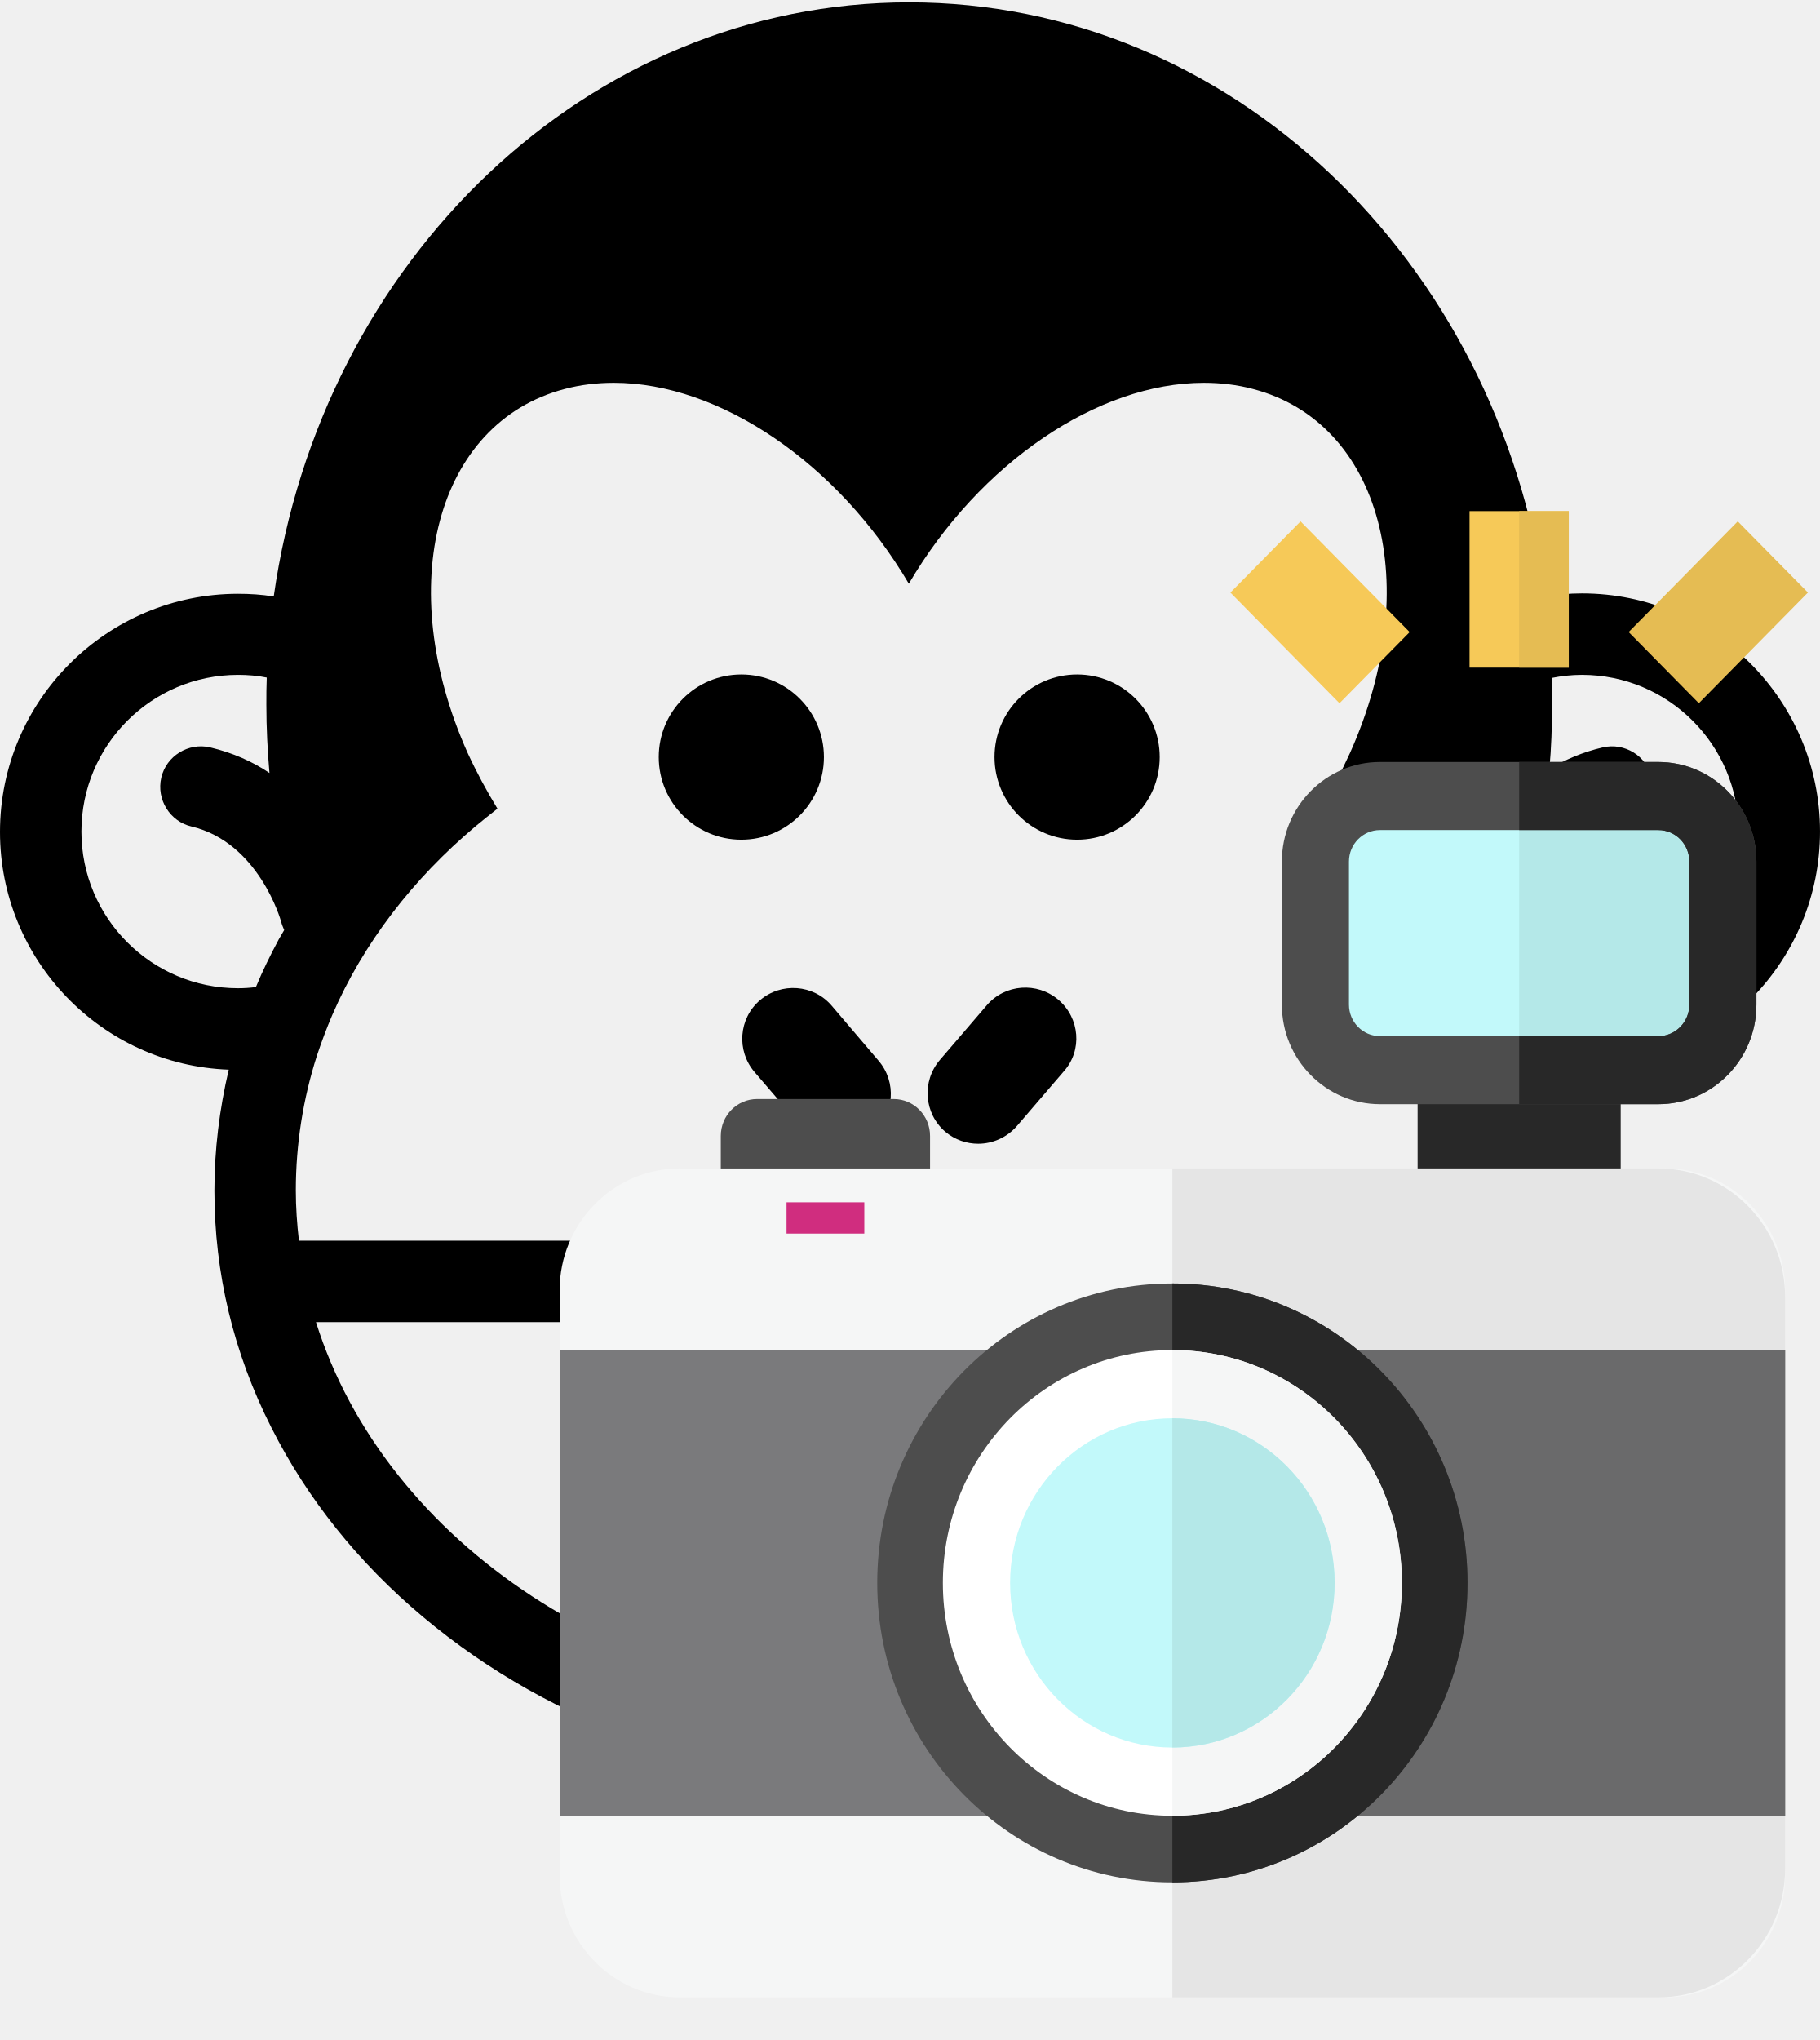
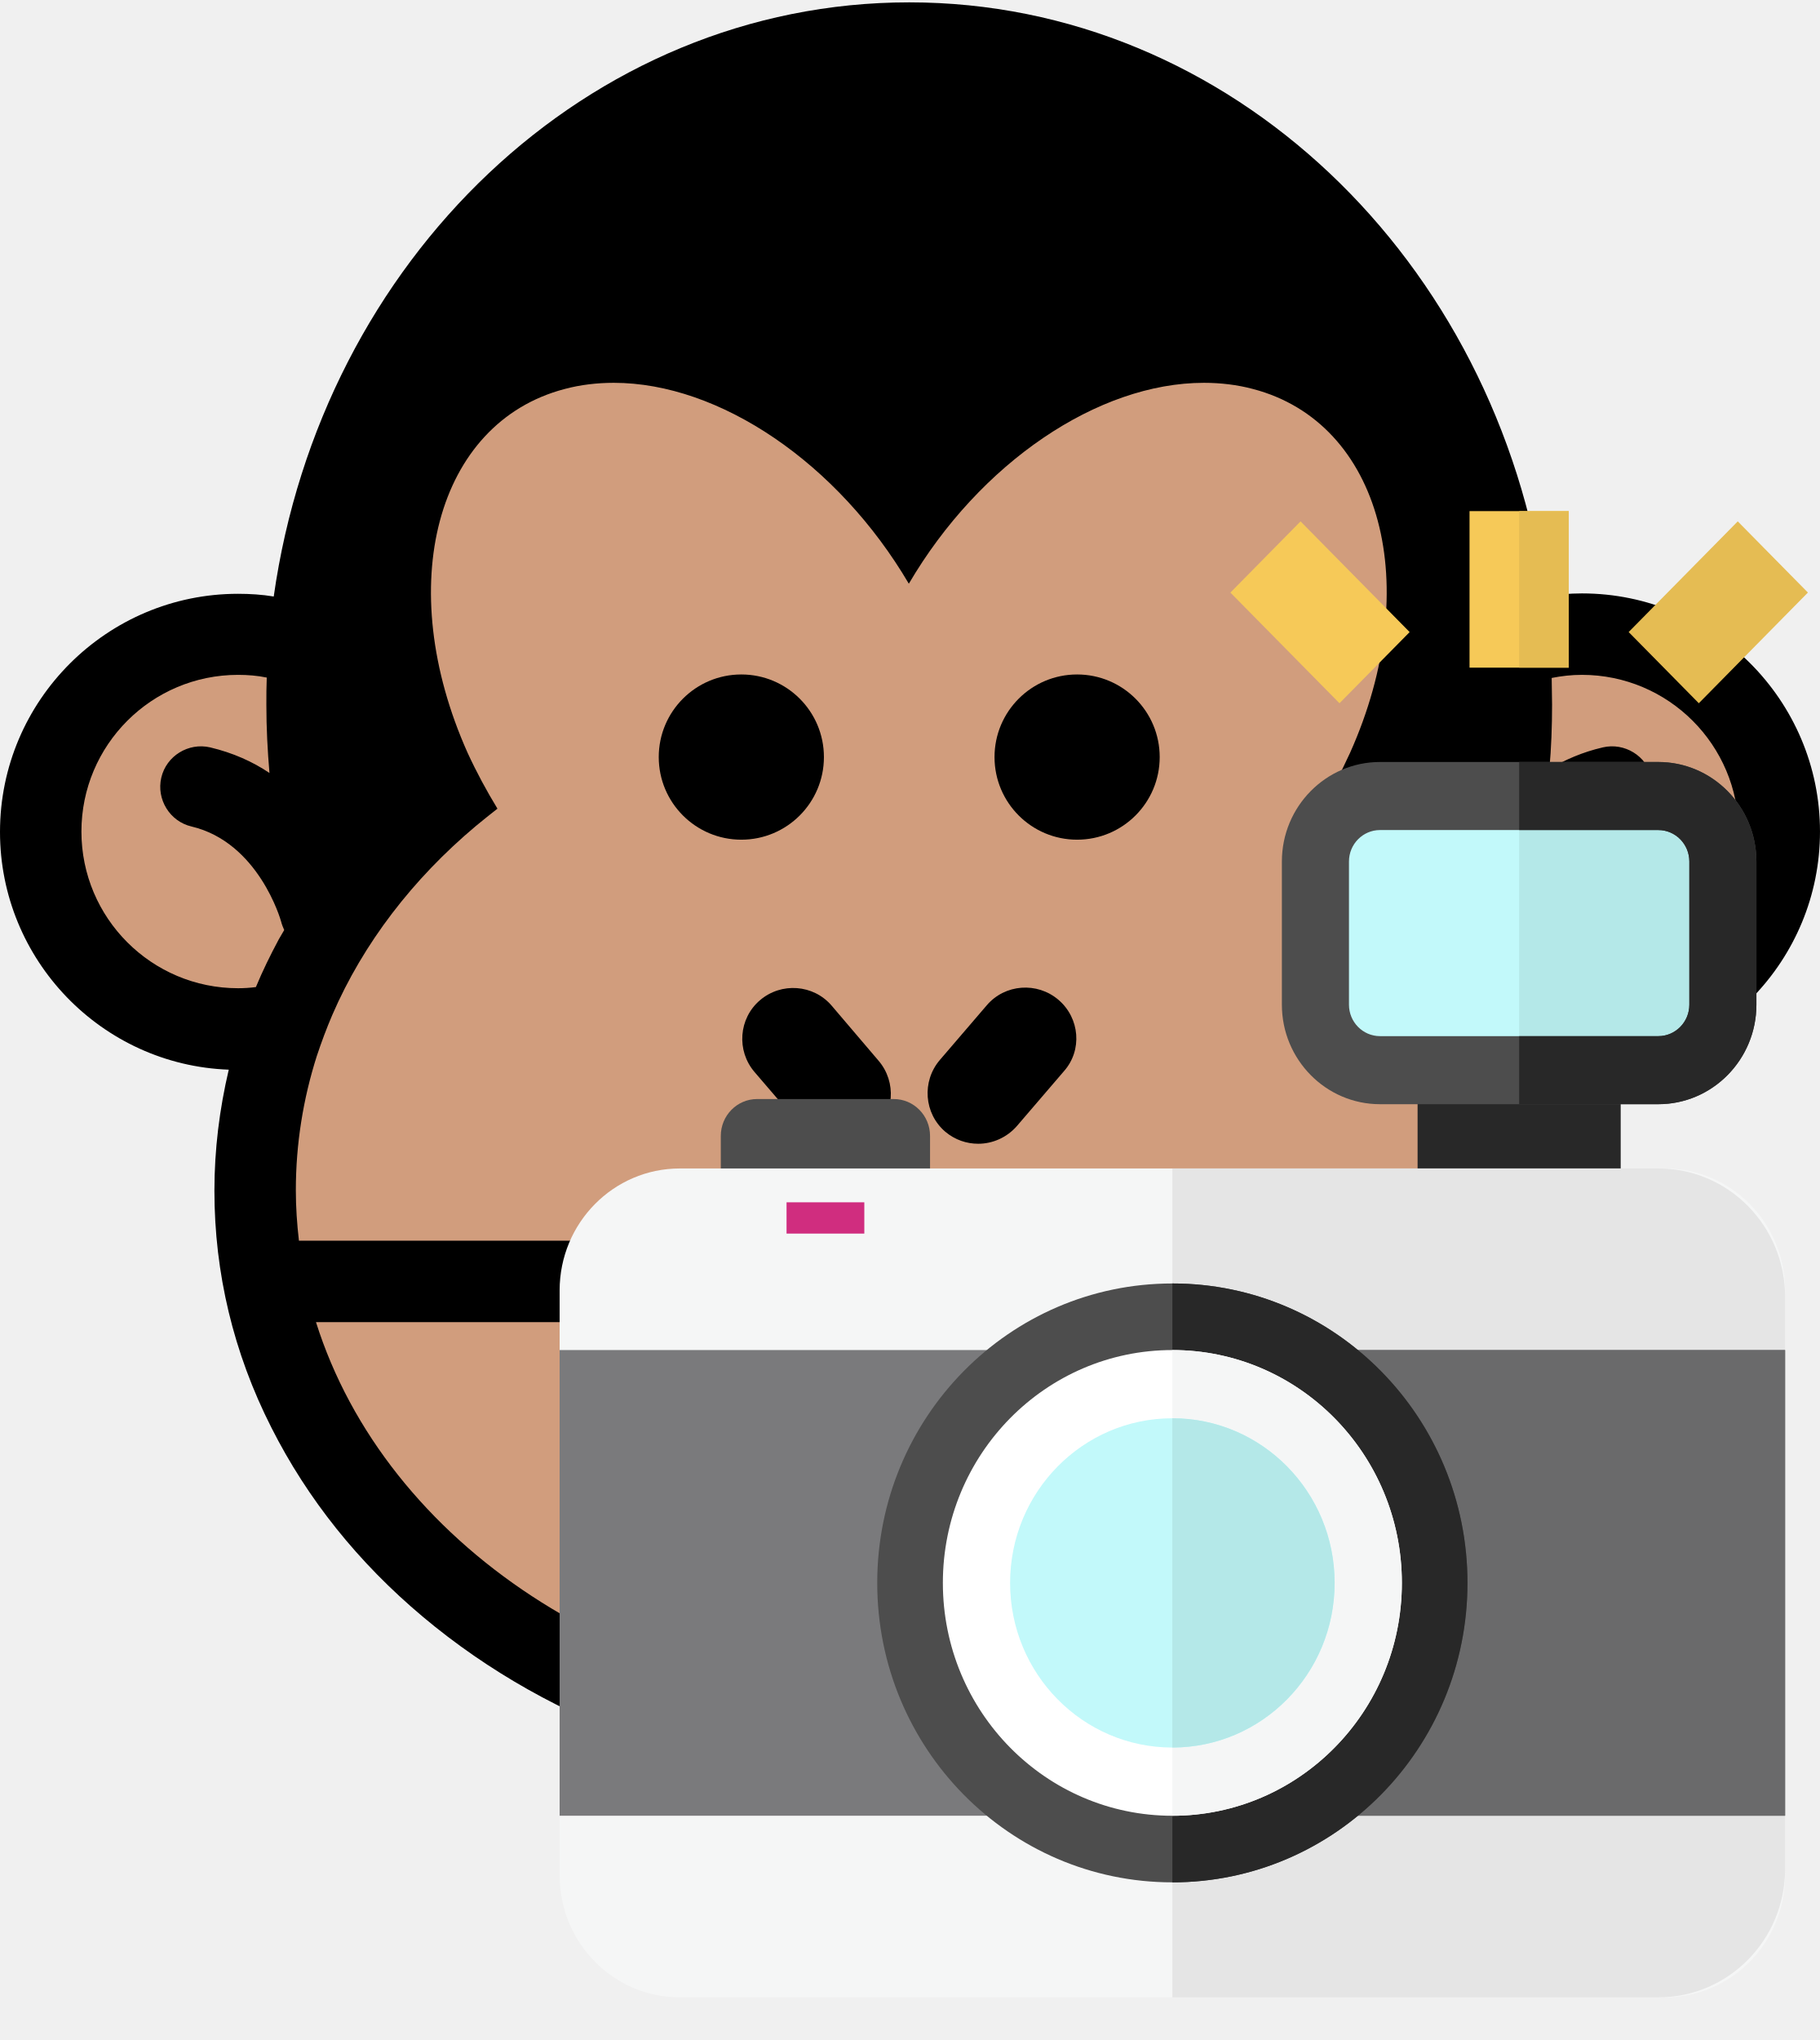
<svg xmlns="http://www.w3.org/2000/svg" version="1.1" id="Capa_1" x="0px" y="0px" width="469.4" height="526" viewBox="0 0 469.4 526" xml:space="preserve">
  <defs id="defs7912" />
+   <path style="fill:#d19d7d;fill-opacity:1;fill-rule:evenodd;stroke:none;stroke-width:1.352px;stroke-linecap:butt;stroke-linejoin:miter;stroke-opacity:1" d="M 231.468,39.123 A 168.639,213.391 0 0 0 77.196,166.653 a 47.808,50.543 0 0 0 -20.51,-4.957 47.808,50.543 0 0 0 -47.809,50.543 47.808,50.543 0 0 0 47.809,50.543 47.808,50.543 0 0 0 6.416,-0.518 168.639,213.391 0 0 0 168.365,203.643 168.639,213.391 0 0 0 168.309,-205.023 47.808,50.543 0 0 0 2.992,0.158 47.808,50.543 0 0 0 47.809,-50.543 47.808,50.543 0 0 0 -47.809,-50.543 A 47.808,50.543 0 0 0 384.612,163.783 168.639,213.391 0 0 0 231.468,39.123 Z" id="path3395" />
  <g id="g7868" transform="translate(0,-4.043005)">
    <path d="m 469.4,218.45 c 0,-33.8 -27.5,-61.4 -61.4,-61.4 -3.3,0 -6.5,0.3 -9.6,0.8 -12.3,-86.8 -81,-153.2 -163.9,-153.2 -82.9,0 -151.6,66.4 -163.9,153.2 -3,-0.5 -6.1,-0.7 -9.2,-0.7 -33.8,0 -61.4,27.5 -61.4,61.4 0,33 26.2,60.1 59,61.3 -2.4,10.2 -3.7,20.601 -3.7,31.2 0,21.199 4.9,41.8 14.7,61.1 9.3,18.4 22.4,34.8 39.1,48.8 33.6,28.2 78.2,43.801 125.3,43.801 47.1,0 91.8,-15.601 125.5,-43.9 16.7,-14 29.899,-30.4 39.1,-48.8 9.7,-19.301 14.7,-39.9 14.7,-61.1 0,-10.601 -1.2,-21 -3.7,-31.201 32.9,-1 59.4,-28.1 59.4,-61.3 z m -76.7,92.501 c 0,4.399 -0.3,8.699 -0.8,13 l -50.4,0 -214,0 -50.4,0 c -0.5,-4.301 -0.8,-8.601 -0.8,-13 0,-12 1.9,-23.601 5.4,-34.601 1.2,-3.601 2.5,-7.101 4,-10.601 8,-18.5 20.8,-35.1 37,-48.699 1.8,-1.5 3.7,-3 5.6,-4.5 -2.8,-4.6 -5.4,-9.4 -7.7,-14.4 -19.3,-43.1 -8.1,-85.1 25,-93.8 4.1,-1.1 8.4,-1.6 12.7,-1.6 27.3,0 57.8,20.7 76.1,51.8 18.3,-31.2 48.8,-51.8 76.1,-51.8 4.3,0 8.601,0.5 12.7,1.6 33.1,8.7 44.3,50.7 25,93.8 -2.3,5 -4.8,9.9 -7.7,14.4 2,1.6 4,3.2 6,4.8 16.101,13.6 28.7,30 36.7,48.399 1.5,3.4 2.8,6.9 3.9,10.5 3.7,11.101 5.6,22.702 5.6,34.702 z m -237.2,34 158.101,0 73.899,0 c -17.899,56.8 -79.6,98.699 -153,98.699 -73.4,0 -135.1,-41.899 -153,-98.699 l 74,0 0,0 z M 61.4,258.85 c -22.3,0 -40.4,-18.101 -40.4,-40.4 0,-22.3 18.1,-40.4 40.4,-40.4 2.5,0 5,0.2 7.4,0.7 -0.1,2.3 -0.1,4.6 -0.1,7 0,6 0.3,11.8 0.8,17.6 -4.3,-2.9 -9.4,-5.2 -15.3,-6.6 -5.6,-1.3 -11.3,2.2 -12.6,7.8 -1.3,5.6 2.2,11.3 7.8,12.6 17.3,4.1 23,24.1 23.1,24.5 0.2,0.801 0.5,1.5 0.8,2.2 -0.5,0.8 -0.9,1.601 -1.4,2.399 -2.2,4.101 -4.2,8.201 -5.9,12.301 -1.5,0.2 -3,0.3 -4.6,0.3 z m 346.6,0 c -1.7,0 -3.3,-0.101 -5,-0.3 -1.8,-4.1 -3.7,-8.2 -5.899,-12.301 -0.7,-1.299 -1.5,-2.6 -2.2,-4 0.1,-0.199 0.1,-0.399 0.2,-0.6 0.1,-0.199 5.699,-20.5 23.1,-24.5 5.6,-1.3 9.1,-7 7.8,-12.6 -1.3,-5.6 -7,-9.1 -12.6,-7.8 -5.2,1.2 -9.8,3.2 -13.8,5.6 0.5,-5.5 0.699,-11 0.699,-16.6 0,-2.3 -0.1,-4.6 -0.1,-6.9 2.5,-0.5 5.1,-0.8 7.8,-0.8 22.3,0 40.4,18.1 40.4,40.4 0,22.301 -18.1,40.401 -40.4,40.401 z" id="path7870" />
    <path d="m 214.5,263.35 c -4.7,-5.5 -13,-6.101 -18.5,-1.399 -5.5,4.699 -6.1,13 -1.4,18.5 l 12.1,14.1 c 2.6,3 6.3,4.6 10,4.6 3,0 6,-1 8.5,-3.1 5.5,-4.7 6.1,-13 1.4,-18.5 L 214.5,263.35 Z" id="path7872" />
    <path d="m 273,261.85 c -5.5,-4.7 -13.8,-4.101 -18.5,1.399 l -12.1,14.101 c -4.7,5.5 -4.1,13.8 1.4,18.5 2.5,2.101 5.5,3.101 8.5,3.101 3.699,0 7.399,-1.601 10,-4.601 l 12.1,-14.101 c 4.8,-5.399 4.1,-13.699 -1.4,-18.399 z" id="path7874" />
    <circle cx="191.2" cy="199.25" r="21.3" id="circle7876" />
    <circle cx="277.801" cy="199.25" r="21.3" id="circle7878" />
  </g>
  <g id="g7880" transform="translate(0,-4.043005)" />
  <g id="g7882" transform="translate(0,-4.043005)" />
  <g id="g7884" transform="translate(0,-4.043005)" />
  <g id="g7886" transform="translate(0,-4.043005)" />
  <g id="g7888" transform="translate(0,-4.043005)" />
  <g id="g7890" transform="translate(0,-4.043005)" />
  <g id="g7892" transform="translate(0,-4.043005)" />
  <g id="g7894" transform="translate(0,-4.043005)" />
  <g id="g7896" transform="translate(0,-4.043005)" />
  <g id="g7898" transform="translate(0,-4.043005)" />
  <g id="g7900" transform="translate(0,-4.043005)" />
  <g id="g7902" transform="translate(0,-4.043005)" />
  <g id="g7904" transform="translate(0,-4.043005)" />
  <g id="g7906" transform="translate(0,-4.043005)" />
  <g id="g7908" transform="translate(0,-4.043005)" />
  <rect x="365.616" y="275.983" style="fill:#282828" width="52.384" height="40.421" id="rect8204" />
  <path style="fill:#c2f9fa" d="m 428.55,275.934 -73.483,0 c -8.727,0 -15.802,-7.176 -15.802,-16.029 l 0,-38.628 c 0,-8.852 7.075,-16.029 15.802,-16.029 l 73.483,0 c 8.727,0 15.802,7.176 15.802,16.029 l 0,38.628 c 0,8.853 -7.076,16.029 -15.802,16.029 z" id="path8206" />
  <path style="fill:#b4e8e8" d="m 427.707,275.934 -35.898,0 c 0,-18.837 0,-53.434 0,-70.686 l 35.898,0 c 9.193,0 16.645,7.559 16.645,16.884 l 0,36.919 c 0,9.325 -7.452,16.884 -16.645,16.884 z" id="path8208" />
  <g transform="matrix(0.7378809,0,0,0.7484636,116.4103,131.7867)" id="g8210">
    <path style="fill:#4d4d4d" d="m 421.88,204.316 -97.302,0 c -18.903,0 -34.282,-15.379 -34.282,-34.282 l 0,-49.326 c 0,-18.904 15.379,-34.282 34.282,-34.282 l 97.302,0 c 18.903,0 34.282,15.379 34.282,34.282 l 0,49.326 c 0,18.903 -15.379,34.282 -34.282,34.282 z m -97.302,-94.442 c -5.973,0 -10.833,4.861 -10.833,10.834 l 0,49.326 c 0,5.974 4.861,10.834 10.833,10.834 l 97.302,0 c 5.973,0 10.833,-4.861 10.833,-10.834 l 0,-49.326 c 0,-5.974 -4.861,-10.834 -10.833,-10.834 l -97.302,0 z" id="path8212" />
    <path style="fill:#4d4d4d" d="m 94.179,215.239 0,32.289 c 0,7.016 5.688,12.703 12.703,12.703 l 47.733,0 c 7.016,0 12.703,-5.688 12.703,-12.703 l 0,-32.289 c 0,-7.016 -5.688,-12.703 -12.703,-12.703 l -47.733,0 c -7.015,0 -12.703,5.688 -12.703,12.703 z" id="path8214" />
  </g>
  <path style="fill:#f5f6f6" d="m 429.399,515 -254.064,0 c -17.122,0 -31.001,-14.079 -31.001,-31.445 l 0,-150.829 c 0,-17.367 13.88,-31.445 31.001,-31.445 l 254.065,0 c 17.122,0 31.001,14.079 31.001,31.445 l 0,150.829 C 460.4,500.921 446.521,515 429.399,515 Z" id="path8216" />
  <path style="fill:#e5e5e5" d="m 427.747,515 -125.379,0 c 0,-24.496 0,-204.991 0,-213.719 l 125.379,0 c 18.035,0 32.654,14.829 32.654,33.123 l 0,147.473 C 460.4,500.171 445.78,515 427.747,515 Z" id="path8218" />
  <rect x="144.335" y="348.102" style="fill:#7a7a7c" width="316.067" height="120.071" id="rect8220" />
  <rect x="302.369" y="348.102" style="fill:#6a6a6b" width="158.033" height="120.071" id="rect8222" />
  <ellipse style="fill:#4d4d4d" cx="302.369" cy="408.142" id="circle8224" rx="76.118" ry="77.209" />
  <path style="fill:#282828" d="m 302.367,330.933 c 42.038,0 76.116,34.568 76.116,77.208 0,42.64 -34.079,77.208 -76.116,77.208 0,-34.861 0,-136.5 0,-154.416 z" id="path8226" />
  <ellipse style="fill:#ffffff" cx="302.369" cy="408.142" id="circle8228" rx="59.191" ry="60.04" />
  <path style="fill:#f5f6f6" d="m 302.367,348.105 c 32.688,0 59.188,26.879 59.188,60.037 0,33.158 -26.499,60.036 -59.188,60.036 0,-31.509 0,-103.991 0,-120.073 z" id="path8230" />
  <ellipse style="fill:#c2f9fa" cx="302.369" cy="408.142" id="circle8232" rx="41.851" ry="42.451" />
  <path style="fill:#b4e8e8" d="m 302.367,365.688 c 23.113,0 41.851,19.006 41.851,42.451 0,23.445 -18.738,42.451 -41.851,42.451 0,-31.366 0,-73.472 0,-84.903 z" id="path8234" />
  <rect x="202.86" y="310.006" style="fill:#d02d7f" width="20.058" height="8.065" id="rect8236" />
  <rect y="131.787" x="379.012" style="fill:#f6c958" width="25.591" height="40.362" id="rect8238" />
  <rect y="131.787" x="391.807" style="fill:#e5bc53" width="12.797" height="40.362" id="rect8240" />
  <rect x="-144.501" y="-373.36" transform="matrix(-0.7020544,0.7121233,-0.7020544,-0.7121233,0,0)" style="fill:#f6c958" width="25.775" height="40.077" id="rect8242" />
  <rect x="-439.36" y="184.733" transform="matrix(-0.7020544,-0.7121233,0.7020544,-0.7121233,0,0)" style="fill:#e5bc53" width="25.775" height="40.077" id="rect8244" />
  <path style="fill:#282828" d="m 427.707,196.474 -35.899,0 0,17.55 35.899,0 c 4.407,0 7.993,3.638 7.993,8.109 l 0,36.919 c 0,4.471 -3.587,8.109 -7.993,8.109 l -35.899,0 0,17.55 35.899,0 c 13.948,0 25.296,-11.511 25.296,-25.659 l 0,-36.919 c 0,-14.149 -11.348,-25.659 -25.296,-25.659 z" id="path8246" />
  <g transform="matrix(0.7378809,0,0,0.7484636,-83.97977,-60.64746)" id="g8248" />
  <g transform="matrix(0.7378809,0,0,0.7484636,-83.97977,-60.64746)" id="g8250" />
  <g transform="matrix(0.7378809,0,0,0.7484636,-83.97977,-60.64746)" id="g8252" />
  <g transform="matrix(0.7378809,0,0,0.7484636,-83.97977,-60.64746)" id="g8254" />
  <g transform="matrix(0.7378809,0,0,0.7484636,-83.97977,-60.64746)" id="g8256" />
  <g transform="matrix(0.7378809,0,0,0.7484636,-83.97977,-60.64746)" id="g8258" />
  <g transform="matrix(0.7378809,0,0,0.7484636,-83.97977,-60.64746)" id="g8260" />
  <g transform="matrix(0.7378809,0,0,0.7484636,-83.97977,-60.64746)" id="g8262" />
  <g transform="matrix(0.7378809,0,0,0.7484636,-83.97977,-60.64746)" id="g8264" />
  <g transform="matrix(0.7378809,0,0,0.7484636,-83.97977,-60.64746)" id="g8266" />
  <g transform="matrix(0.7378809,0,0,0.7484636,-83.97977,-60.64746)" id="g8268" />
  <g transform="matrix(0.7378809,0,0,0.7484636,-83.97977,-60.64746)" id="g8270" />
  <g transform="matrix(0.7378809,0,0,0.7484636,-83.97977,-60.64746)" id="g8272" />
  <g transform="matrix(0.7378809,0,0,0.7484636,-83.97977,-60.64746)" id="g8274" />
  <g transform="matrix(0.7378809,0,0,0.7484636,-83.97977,-60.64746)" id="g8276" />
</svg>
